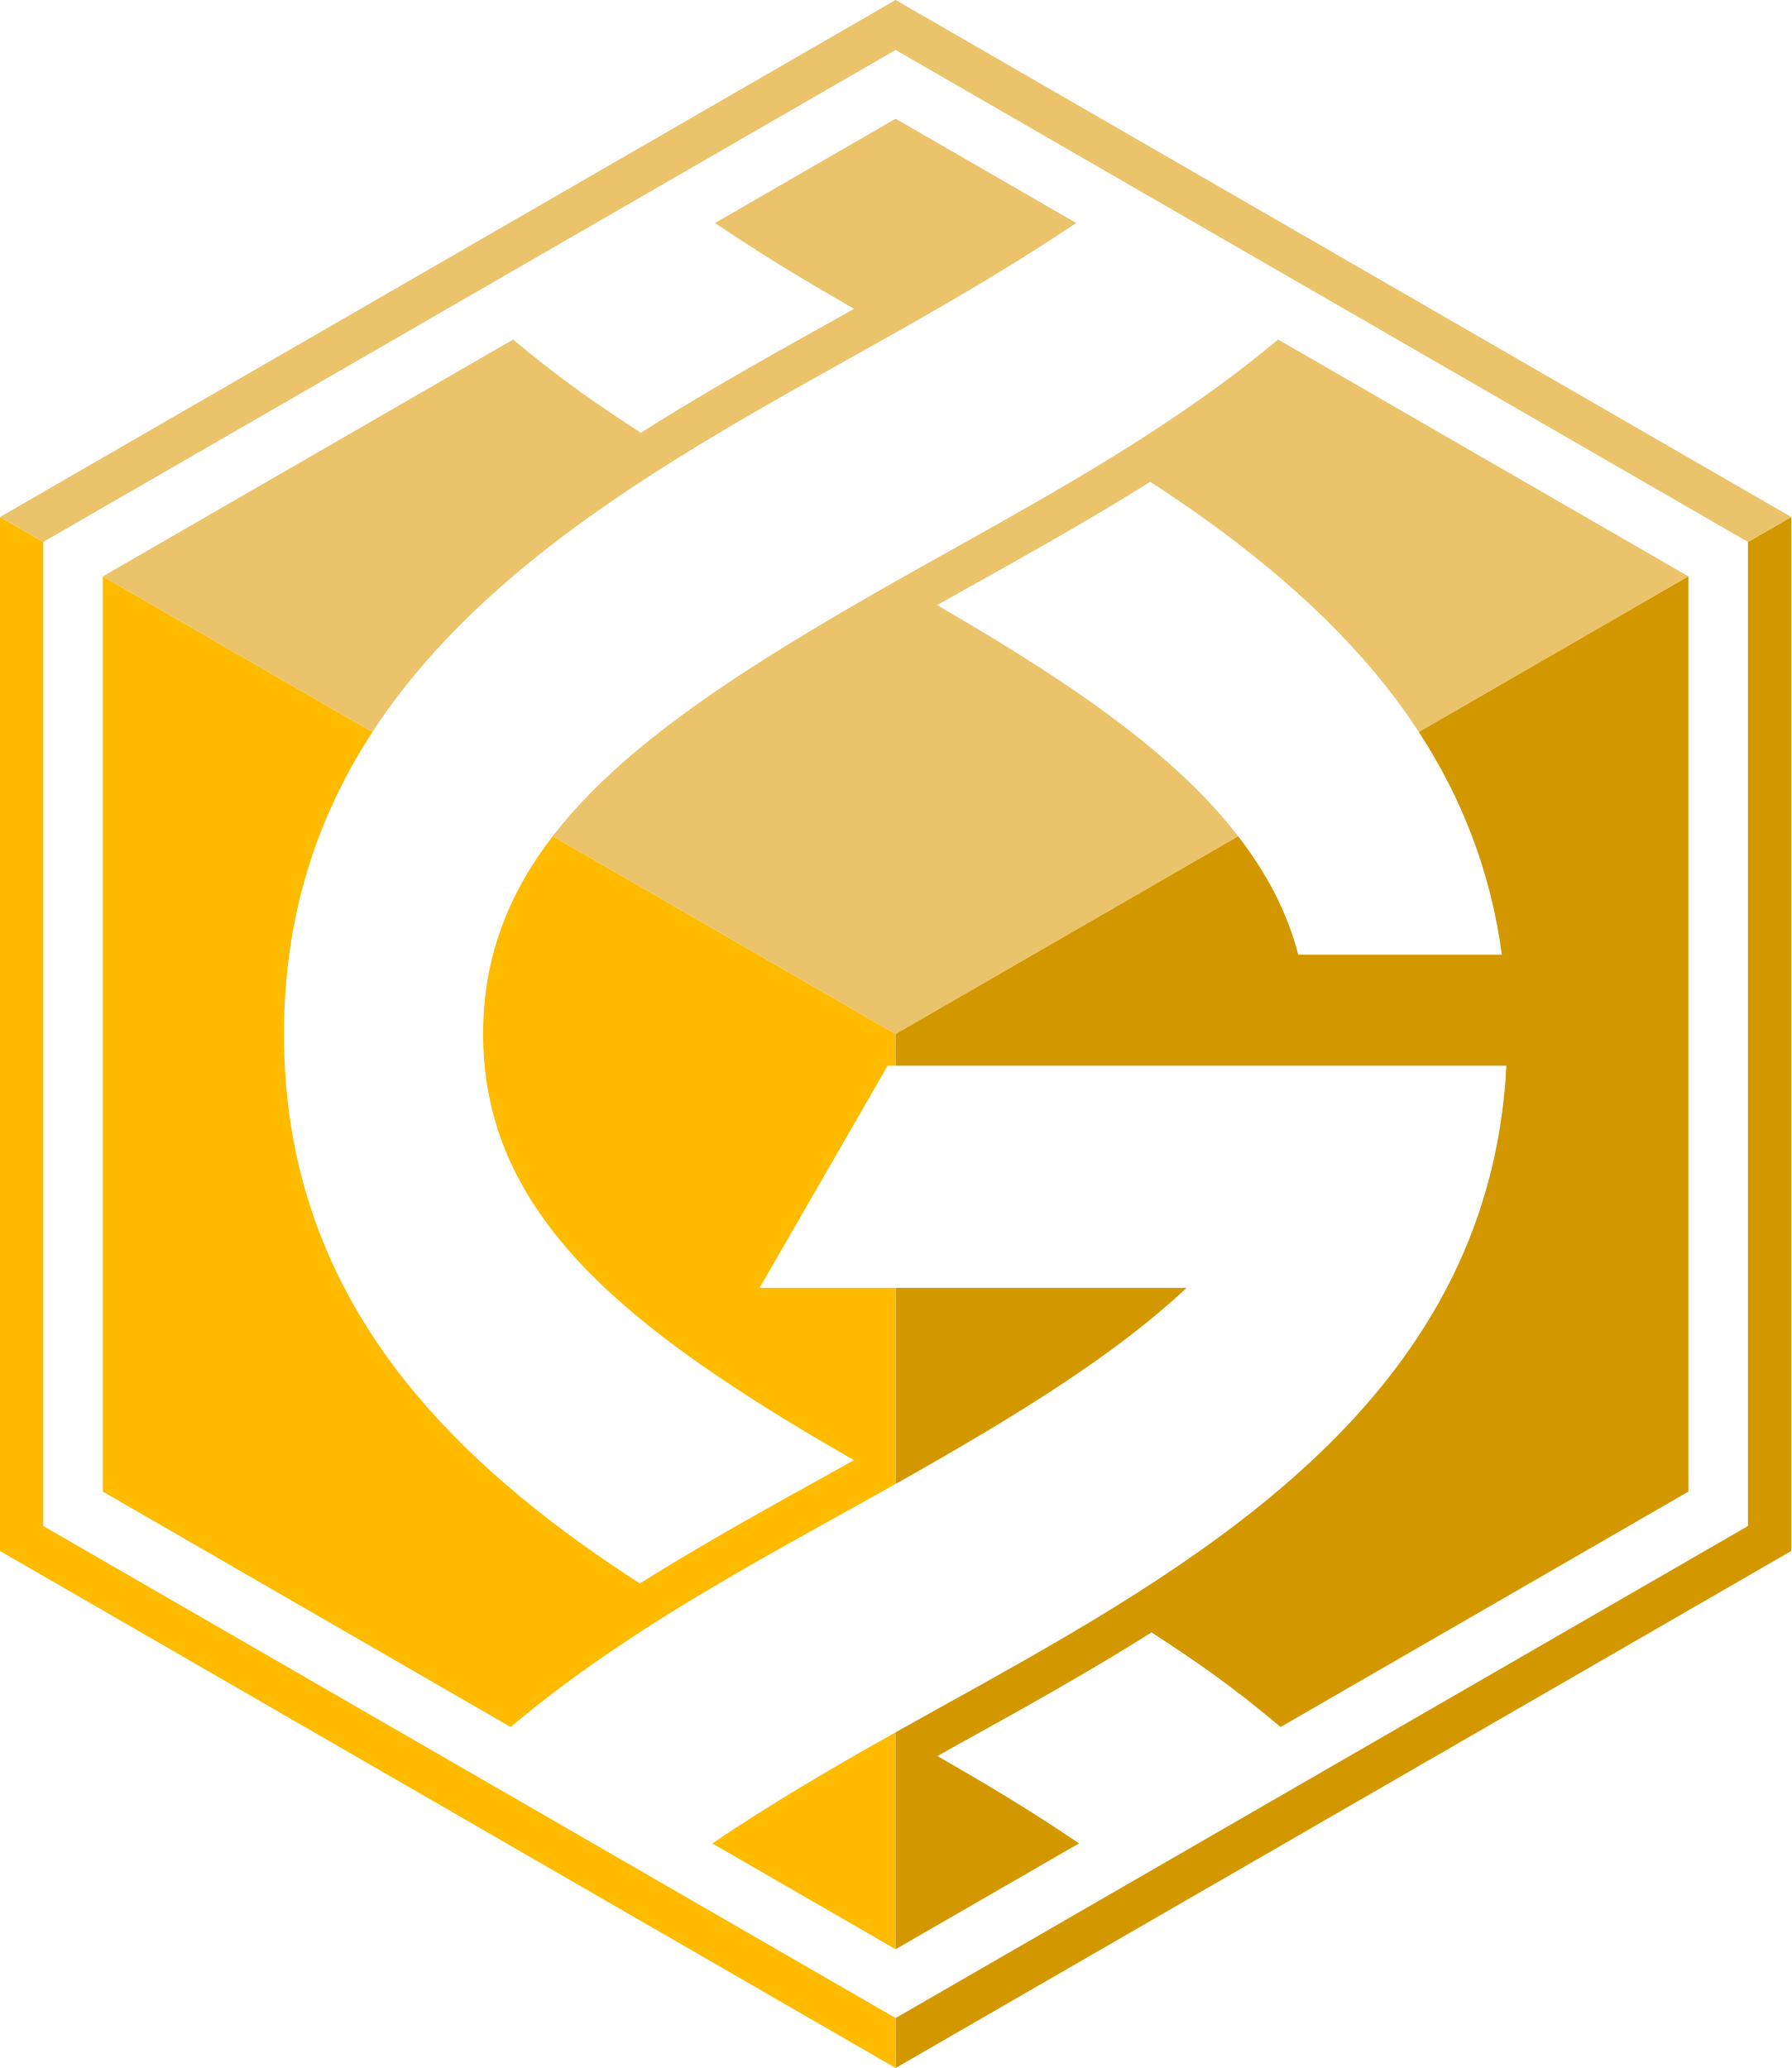
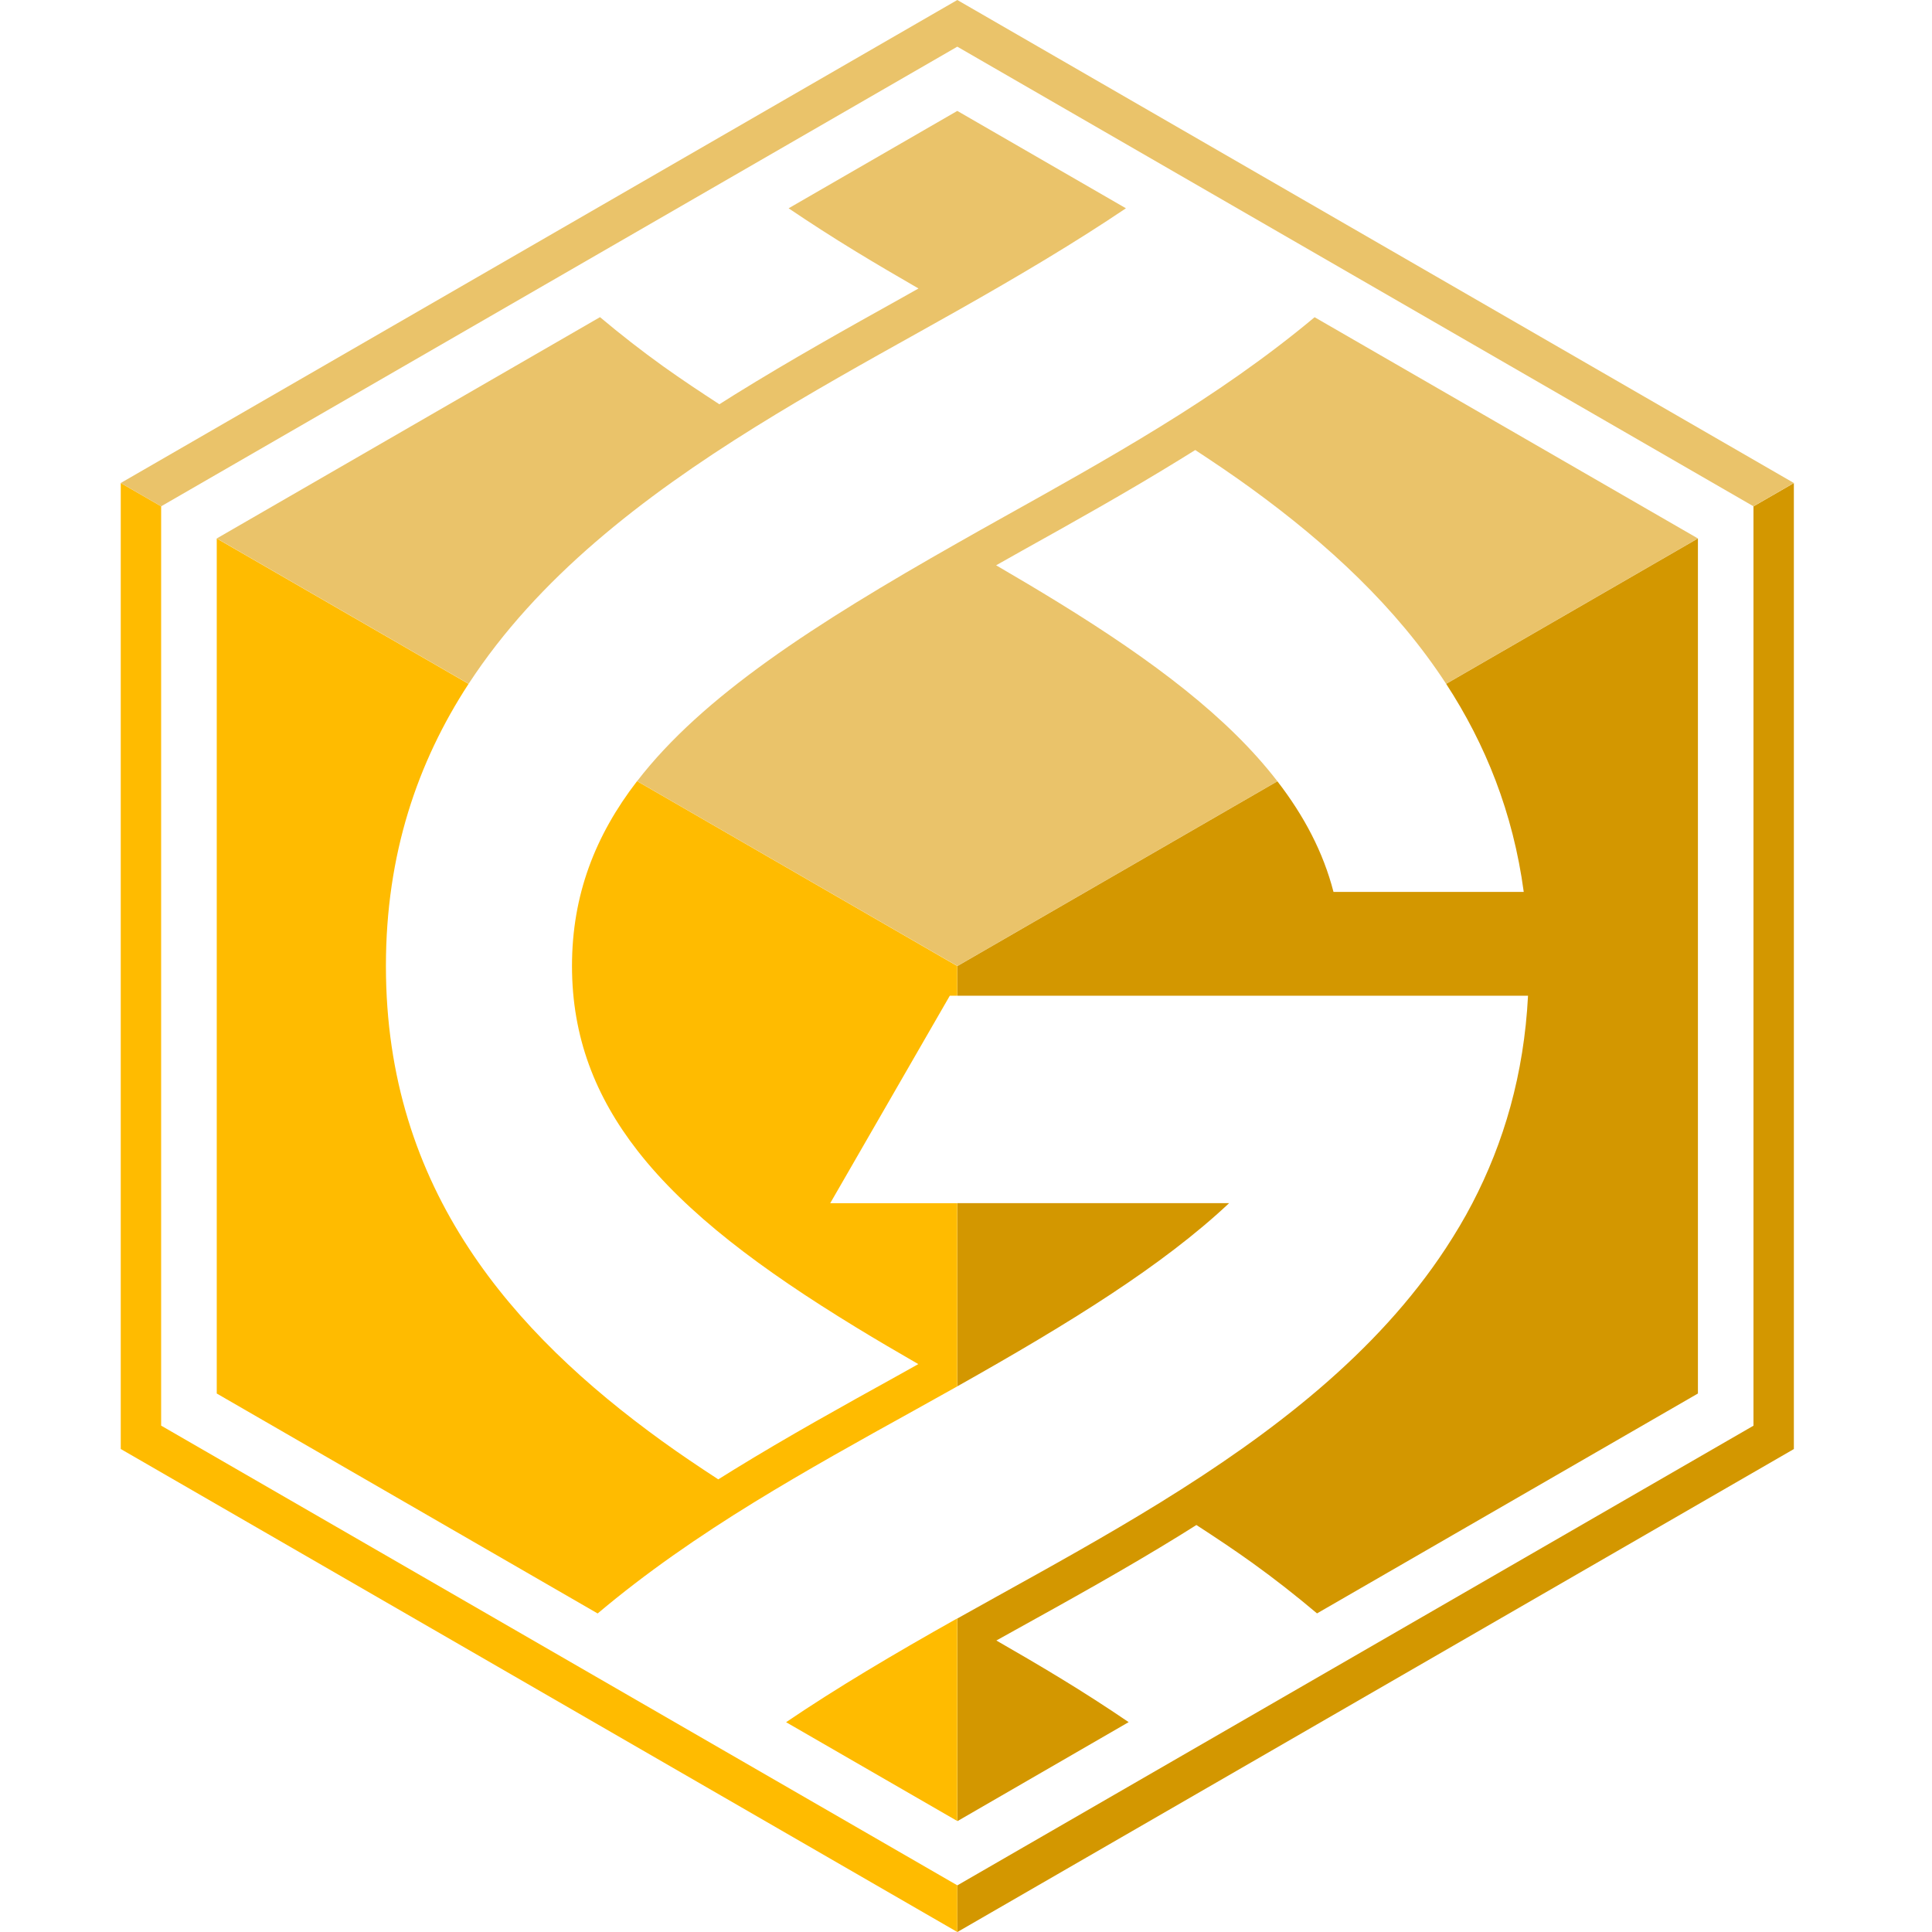
- <svg xmlns="http://www.w3.org/2000/svg" enable-background="new -289 -318 660 660" height="550" viewBox="-289 -318 476.315 550" width="476.315">
-   <g transform="translate(-91.84259 -55)">
-     <path d="m118.375 79.513h-77.375v52.153c.001-.001.002-.001.002-.001 31.943-17.976 58.429-34.326 77.373-52.152z" fill="#d39700" />
-     <path d="m-50.164-40.633c-11.921 15.463-18.523 32.437-18.523 52.634 0 20.216 6.644 37.159 18.638 52.566 13.972 17.948 35.229 33.806 62.095 50.218 5.703 3.484 11.681 6.999 17.865 10.561-2.2 1.227-4.359 2.441-6.609 3.687-14.967 8.29-30.442 16.862-45.766 26.276-1.518.933-3.038 1.879-4.557 2.83-5.407-3.521-10.754-7.111-15.947-10.861-21.627-15.62-40.991-33.447-55.111-54.982-14.577-22.232-23.563-48.417-23.563-80.296 0-31.827 8.987-58.018 23.526-80.319l-71.69-41.39v243.416l108.44 62.608c13.738-11.59 28.863-22.023 44.544-31.657 14.969-9.196 30.366-17.734 45.344-26.03 4.248-2.353 8.401-4.67 12.477-6.963v-52.153h-36.168l34.042-59.072h2.127v-8.44-.001z" fill="#fb0" />
-     <path d="m-7.745 227.272 48.746 28.143v-57.702c-18.192 10.214-34.476 19.878-48.746 29.559z" fill="#fb0" />
-     <path d="m41.001-231.419-.001.001-48.025 27.728c6.034 4.079 12.351 8.161 19.128 12.291 5.696 3.471 11.665 6.98 17.837 10.541-1.538.863-3.043 1.714-4.61 2.587-15.633 8.719-31.799 17.735-47.569 27.541-1.527.949-3.01 1.894-4.496 2.84-5.404-3.5-10.753-7.066-15.95-10.785-6.24-4.465-12.23-9.162-18.026-14.019l-109.094 62.985v.002l71.69 41.39c19.672-30.174 49.56-53.191 81.568-73.094 15.537-9.661 31.558-18.597 47.126-27.28 3.54-1.974 7.001-3.919 10.42-5.849.001-.001.002-.001.002-.001 17.879-10.096 33.912-19.638 48.01-29.157z" fill="#eac36a" />
-     <path d="m142.704-172.7c-13.649 11.419-28.635 21.737-44.154 31.288-14.634 9.006-29.663 17.4-44.289 25.558-4.517 2.52-8.936 5-13.259 7.452-.001.001-.002.001-.002.001-40.723 23.099-72.51 43.568-91.164 67.767l91.164 52.633 91.09-52.591c-13.996-18.163-35.294-34.255-62.321-50.895-5.671-3.492-11.604-7.014-17.743-10.582 2.487-1.399 4.934-2.785 7.484-4.206 13.899-7.752 29.651-16.538 44.691-25.794 1.504-.925 3.008-1.863 4.513-2.806 5.389 3.532 10.718 7.133 15.894 10.891 21.806 15.834 41.333 33.875 55.52 55.657l71.678-41.383v-.001z" fill="#eac36a" />
-     <path d="m89.764 227.263c-6.213-4.22-12.734-8.437-19.743-12.697-5.717-3.475-11.71-6.984-17.908-10.542 1.728-.963 3.421-1.914 5.182-2.89 15.501-8.586 31.53-17.465 47.195-27.14 1.496-.924 3.023-1.884 4.55-2.846 5.38 3.483 10.703 7.033 15.873 10.739 6.398 4.586 12.534 9.418 18.46 14.425l108.432-62.604.001-.001v-243.417l-71.678 41.383c11.182 17.166 19.051 36.652 22.082 59.229h-54.15c-2.939-11.4-8.448-21.732-15.97-31.495l-91.09 52.591v.001 8.44h14.619 94.645 53.158c-1.147 22.381-6.867 41.844-15.84 59.072-2.294 4.406-4.823 8.65-7.524 12.772-19.621 29.942-49.387 52.705-81.233 72.373-15.416 9.521-31.308 18.325-46.752 26.88-3.764 2.085-7.443 4.138-11.07 6.174-.001.001-.002.001-.002.001v57.702l.001.001z" fill="#d39700" />
-     <path d="m267.651 142.857-226.65 130.86-.002-.001v13.283l.002.001 238.153-137.501.002-.001v-274.998l-11.505 6.642v261.714z" fill="#d39700" />
-     <path d="m-185.652-118.858-11.505-6.642v274.998l.002.001 238.156 137.5v-13.283l-226.651-130.859-.001-.001z" fill="#fb0" />
-     <path d="m-197.157-125.502v.002l11.505 6.642v-.003l226.652-130.855.002-.001 226.651 130.856v.003l11.505-6.642v-.002l-238.156-137.498-.002.001z" fill="#eac36a" />
+ <svg xmlns="http://www.w3.org/2000/svg" height="32" viewBox="0 0 32 32" width="32">
+   <g fill="none" transform="translate(2)">
+     <path d="m18.358 19.928h-4.502v3.034c0-0.0 0-0.0 0-0 1.859-1.046 3.399-1.997 4.502-3.034z" fill="#d39700" />
+     <path d="m8.552 12.938c-.694.9-1.078 1.887-1.078 3.062 0 1.176.387 2.162 1.084 3.058.813 1.044 2.05 1.967 3.613 2.922.332.203.68.407 1.039.614-.128.071-.254.142-.385.215-.871.482-1.771.981-2.663 1.529-.088.054-.177.109-.265.165-.315-.205-.626-.414-.928-.632-1.258-.909-2.385-1.946-3.206-3.199-.848-1.293-1.371-2.817-1.371-4.672 0-1.852.523-3.376 1.369-4.673l-4.171-2.408v14.162l6.309 3.643c.799-.674 1.679-1.281 2.592-1.842.871-.535 1.767-1.032 2.638-1.514.247-.137.489-.272.726-.405v-3.034h-2.104l1.981-3.437h.124v-.491-0z" fill="#fb0" />
+     <path d="m11.02 28.525 2.836 1.637v-3.357c-1.058.594-2.006 1.157-2.836 1.72z" fill="#fb0" />
+     <path d="m13.856 1.837-0.0 0-2.794 1.613c.351.237.719.475 1.113.715.331.202.679.406 1.038.613-.09.05-.177.1-.268.151-.91.507-1.85 1.032-2.768 1.602-.089.055-.175.11-.262.165-.314-.204-.626-.411-.928-.627-.363-.26-.712-.533-1.049-.816l-6.347 3.665v0l4.171 2.408c1.145-1.756 2.883-3.095 4.746-4.253.904-.562 1.836-1.082 2.742-1.587.206-.115.407-.228.606-.34 0-0.0 0-0.0 0-0 1.04-.587 1.973-1.143 2.793-1.696z" fill="#eac36a" />
+     <path d="m19.774 5.254c-.794.664-1.666 1.265-2.569 1.82-.851.524-1.726 1.012-2.577 1.487-.263.147-.52.291-.771.434-0.0 0-0.0 0-0.0 0-2.369 1.344-4.219 2.535-5.304 3.943l5.304 3.062 5.3-3.06c-.814-1.057-2.053-1.993-3.626-2.961-.33-.203-.675-.408-1.032-.616.145-.081.287-.162.435-.245.809-.451 1.725-.962 2.6-1.501.087-.054.175-.108.263-.163.314.206.624.415.925.634 1.269.921 2.405 1.971 3.23 3.238l4.17-2.408v-0z" fill="#eac36a" />
+     <path d="m16.694 28.524c-.361-.246-.741-.491-1.149-.739-.333-.202-.681-.406-1.042-.613.101-.056.199-.111.302-.168.902-.5 1.834-1.016 2.746-1.579.087-.054.176-.11.265-.166.313.203.623.409.924.625.372.267.729.548 1.074.839l6.309-3.642 0-0v-14.162l-4.17 2.408c.651.999 1.108 2.132 1.285 3.446h-3.151c-.171-.663-.491-1.264-.929-1.832l-5.3 3.06v0.0.491h.851 5.507 3.093c-.067 1.302-.4 2.435-.922 3.437-.133.256-.281.503-.438.743-1.142 1.742-2.873 3.066-4.726 4.211-.897.554-1.822 1.066-2.72 1.564-.219.121-.433.241-.644.359-0.0 0-0.0 0-0.0 0l-0 3.357z" fill="#d39700" />
+     <path d="m27.043 23.614-13.187 7.614-0-0v.773l0.0 0 13.856-8.0 0-0v-16l-.669.386v15.227z" fill="#d39700" />
+     <path d="m.669 8.386-.669-.386v16l0.0 0 13.856 8v-.773l-13.187-7.614-0-0z" fill="#fb0" />
+     <path d="m0 8v0l.669.386v-0l13.187-7.613 0-0 13.187 7.613v0l.669-.386v-0l-13.856-8-0.0 0z" fill="#eac36a" />
  </g>
</svg>
